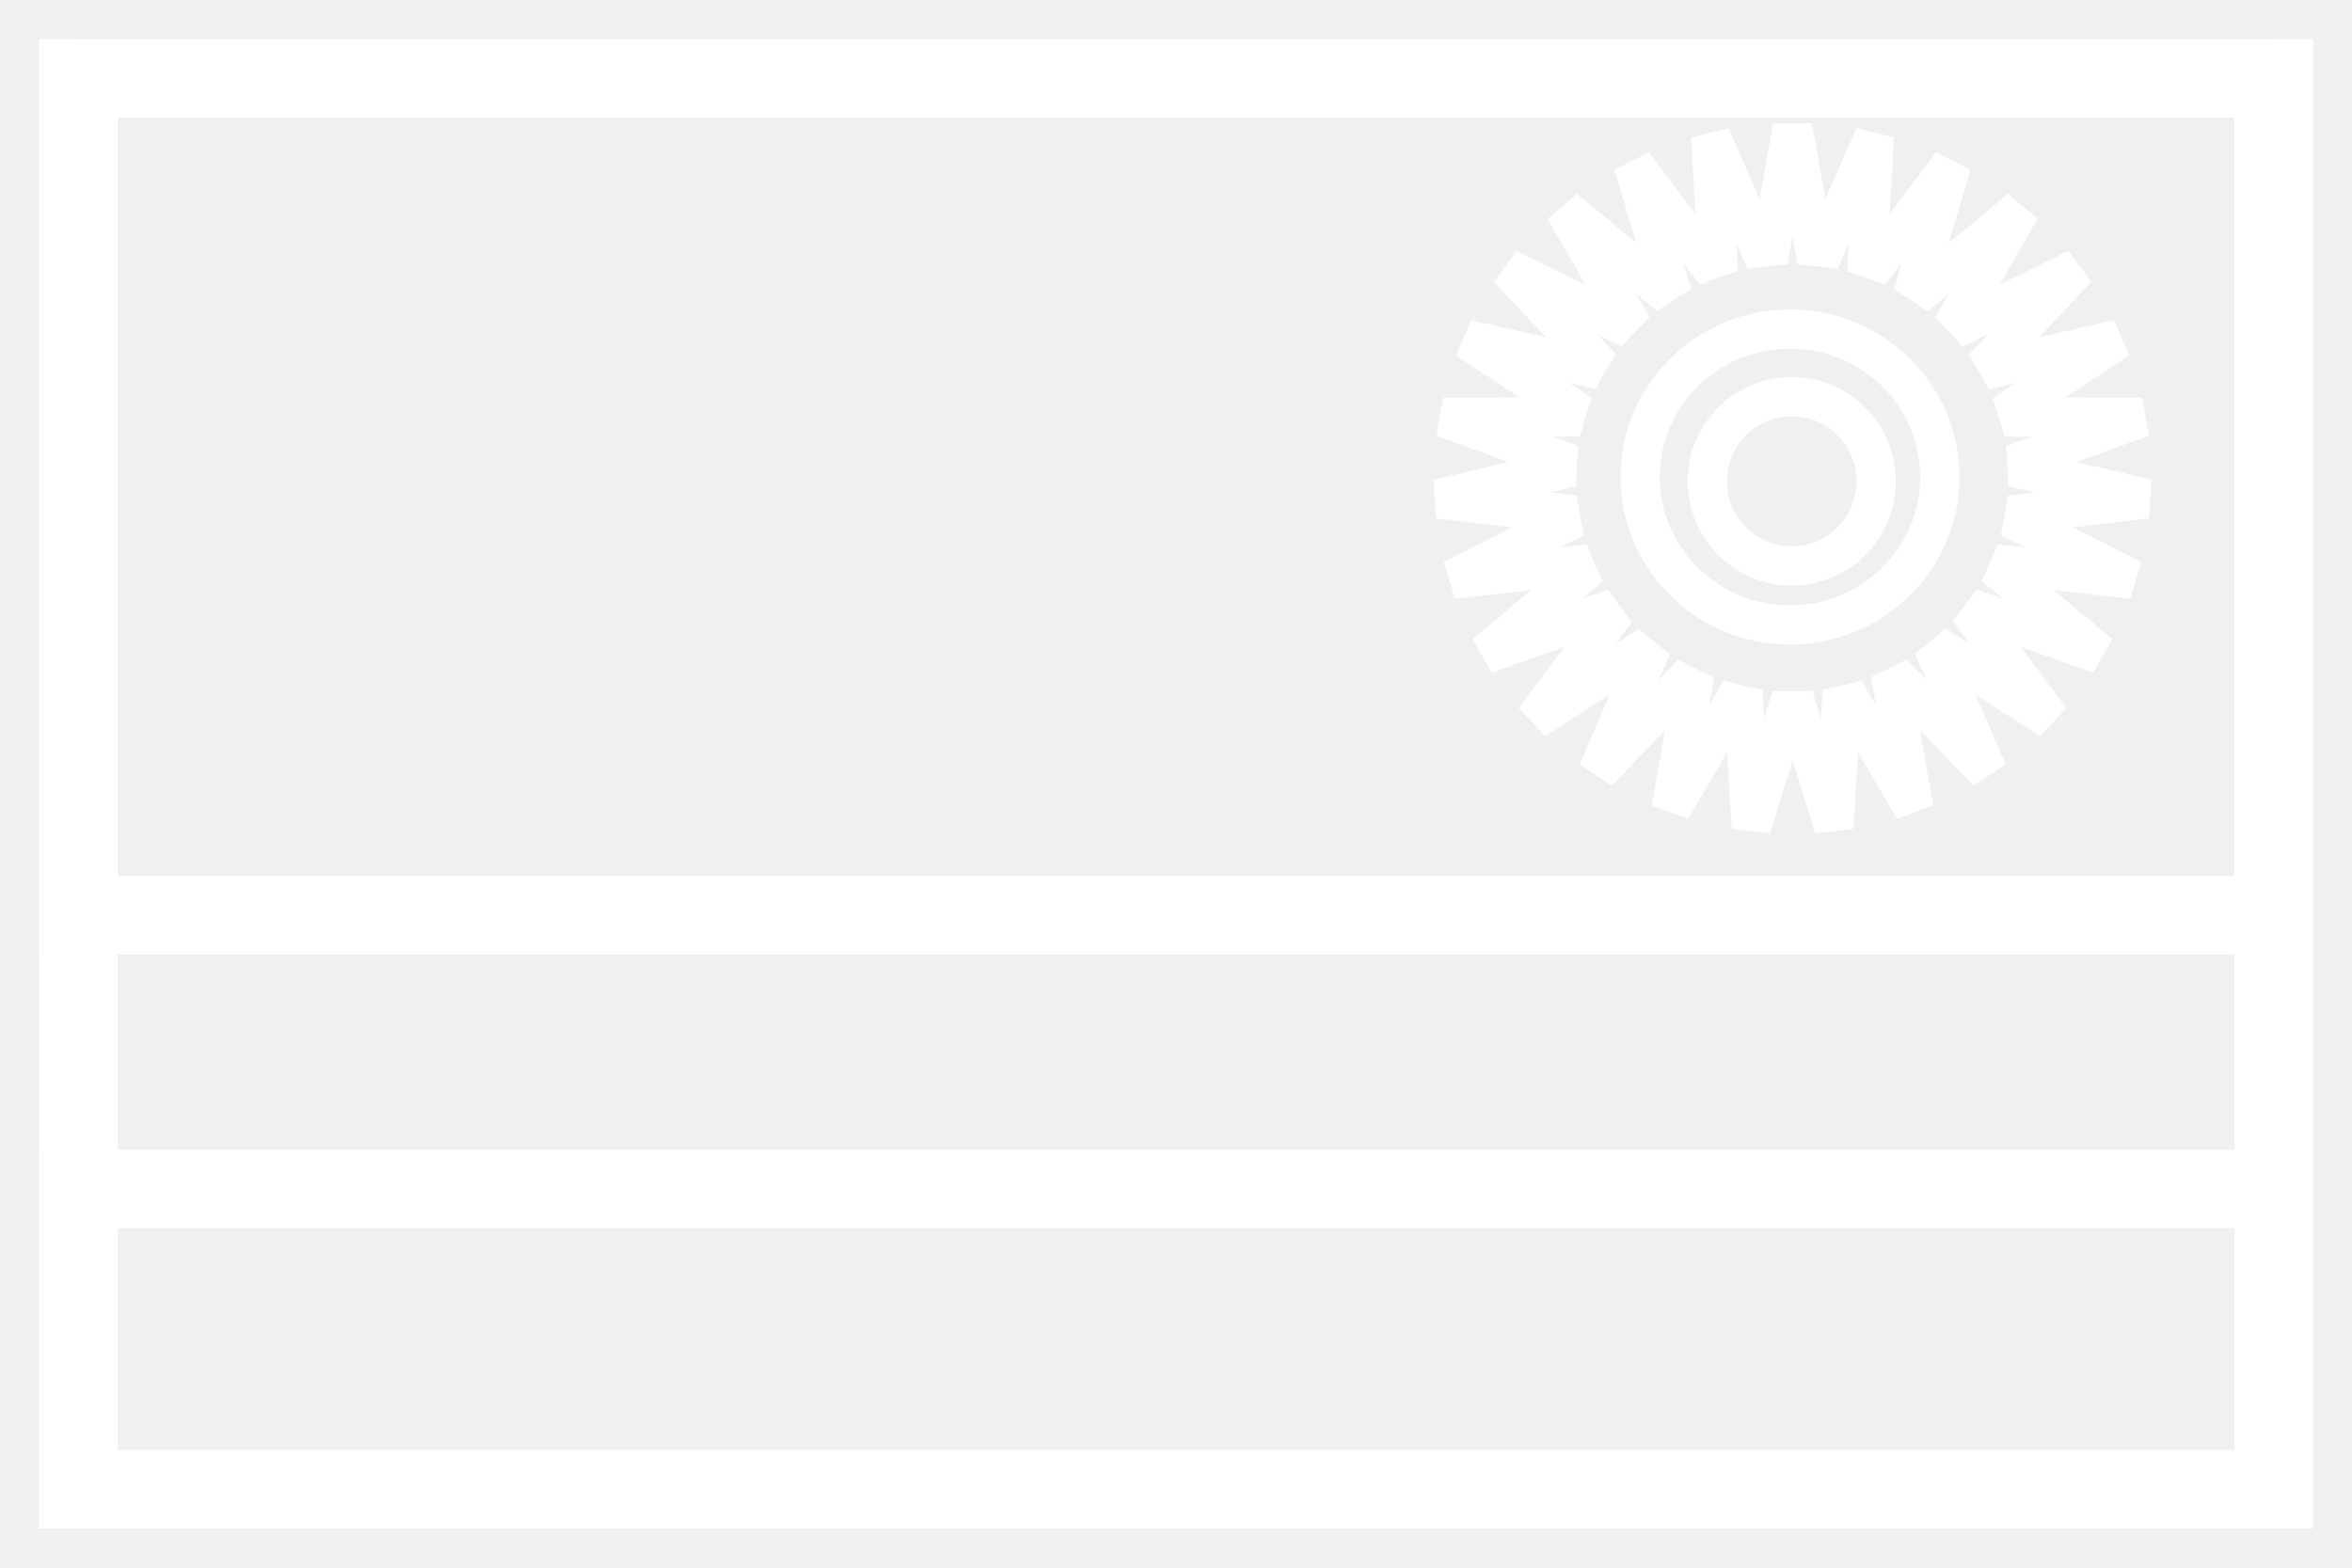
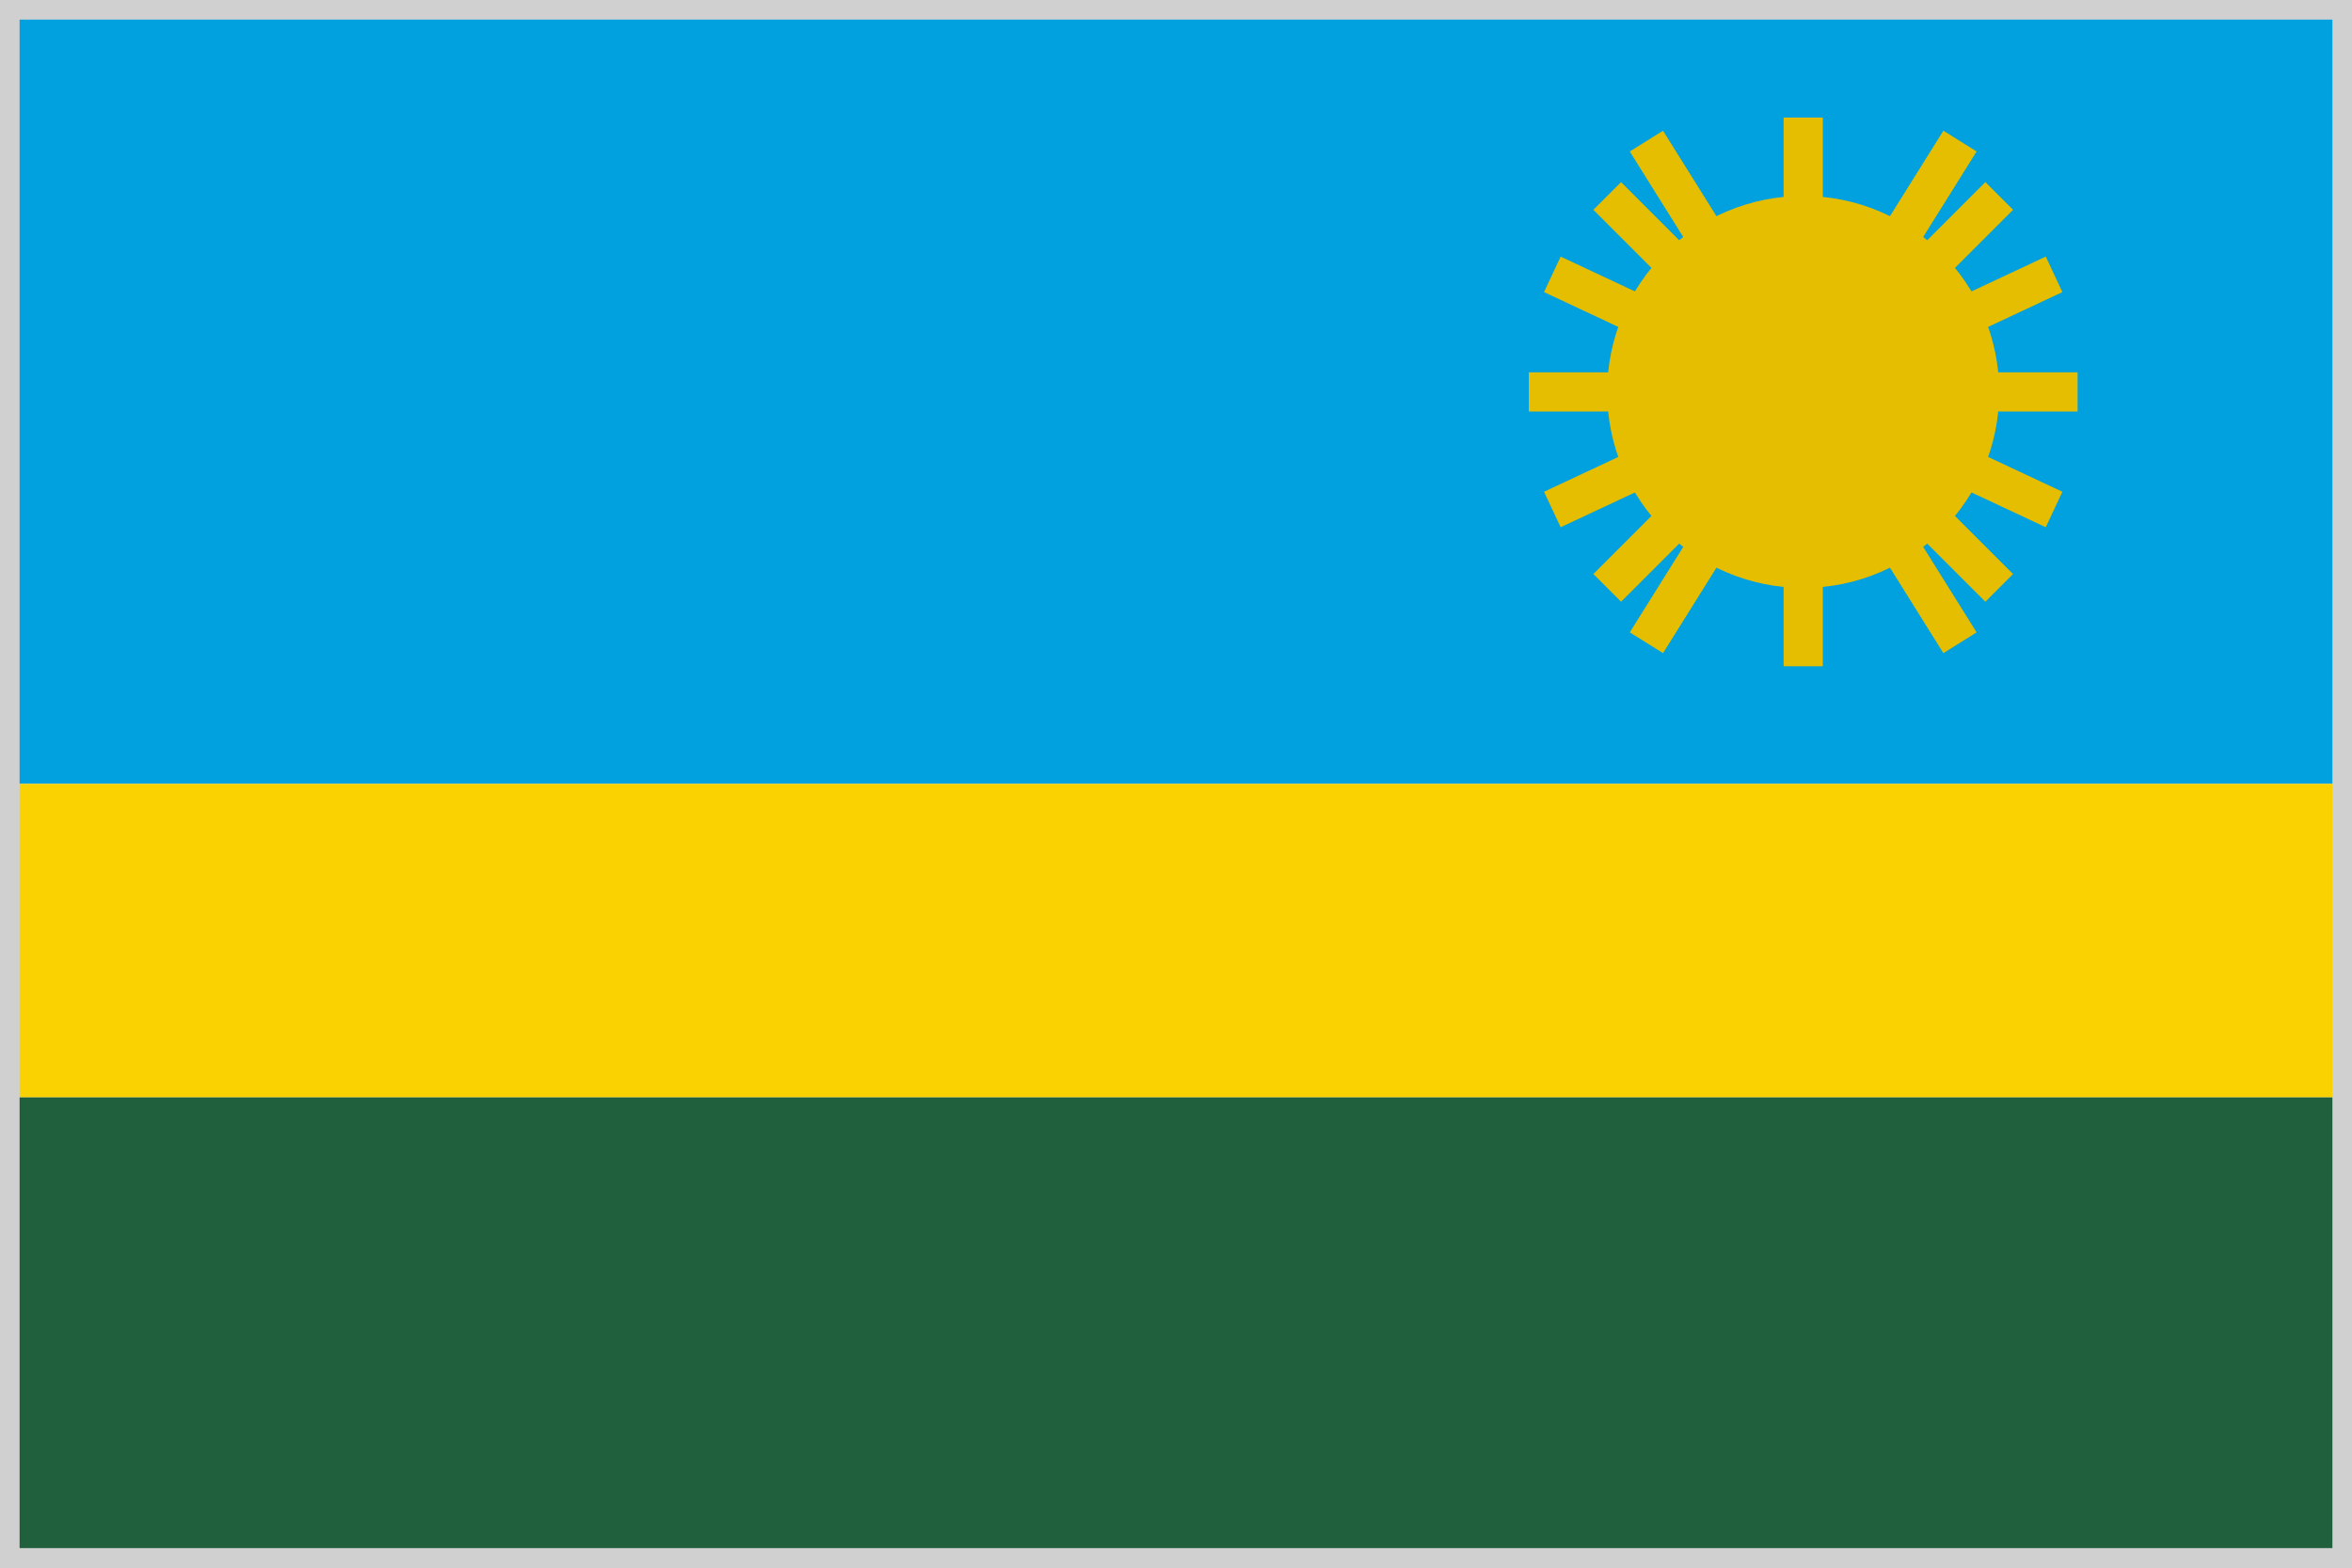
- <svg xmlns="http://www.w3.org/2000/svg" width="30" height="20" viewBox="0 0 30 20" fill="none">
-   <mask id="mask0_523_16524" style="mask-type:luminance" maskUnits="userSpaceOnUse" x="0" y="0" width="30" height="20">
-     <rect x="0.5" y="0.5" width="29" height="19" fill="white" />
-   </mask>
-   <g mask="url(#mask0_523_16524)">
-     <path fill-rule="evenodd" clip-rule="evenodd" d="M0.5 -1.735V11.676H29.5V-1.735H0.5Z" stroke="white" />
-     <path fill-rule="evenodd" clip-rule="evenodd" d="M0.5 15.169V20.617H29.5V15.169H0.5Z" stroke="white" />
-     <path d="M22.934 9.068L23.173 8.995L23.118 8.814L22.928 8.818L22.934 9.068ZM22.794 9.068L22.8 8.818L22.61 8.815L22.555 8.995L22.794 9.068ZM22.339 10.559L22.089 10.574L22.578 10.632L22.339 10.559ZM22.242 9.006L22.492 8.991L22.48 8.8L22.293 8.762L22.242 9.006ZM22.105 8.975L22.167 8.732L21.985 8.686L21.89 8.848L22.105 8.975ZM21.316 10.319L21.07 10.276L21.532 10.445L21.316 10.319ZM21.583 8.788L21.83 8.831L21.863 8.642L21.689 8.562L21.583 8.788ZM21.456 8.725L21.572 8.504L21.406 8.417L21.276 8.552L21.456 8.725ZM20.377 9.851L20.148 9.752L20.558 10.024L20.377 9.851ZM20.992 8.425L21.222 8.524L21.298 8.347L21.147 8.228L20.992 8.425ZM20.882 8.334L21.046 8.145L20.904 8.022L20.746 8.124L20.882 8.334ZM19.572 9.182L19.372 9.032L19.708 9.392L19.572 9.182ZM20.501 7.937L20.702 8.086L20.817 7.932L20.697 7.781L20.501 7.937ZM20.414 7.822L20.617 7.676L20.507 7.523L20.33 7.586L20.414 7.822ZM18.945 8.346L18.784 8.155L19.029 8.582L18.945 8.346ZM20.136 7.349L20.296 7.541L20.444 7.417L20.362 7.243L20.136 7.349ZM20.077 7.216L20.308 7.121L20.237 6.946L20.049 6.967L20.077 7.216ZM18.529 7.39L18.416 7.167L18.557 7.638L18.529 7.39ZM19.918 6.693L20.03 6.916L20.201 6.83L20.163 6.643L19.918 6.693ZM19.892 6.548L20.139 6.51L20.11 6.323L19.922 6.3L19.892 6.548ZM18.346 6.364L18.288 6.121L18.317 6.612L18.346 6.364ZM19.859 6.004L19.917 6.247L20.103 6.203L20.109 6.012L19.859 6.004ZM19.868 5.857L20.117 5.877L20.132 5.687L19.953 5.622L19.868 5.857ZM18.407 5.324L18.407 5.074L18.322 5.559L18.407 5.324ZM19.962 5.319L19.963 5.569L20.153 5.569L20.203 5.386L19.962 5.319ZM20.005 5.178L20.242 5.256L20.302 5.074L20.142 4.969L20.005 5.178ZM18.709 4.327L18.765 4.083L18.572 4.536L18.709 4.327ZM20.223 4.677L20.167 4.921L20.351 4.963L20.442 4.798L20.223 4.677ZM20.298 4.55L20.51 4.681L20.611 4.517L20.479 4.378L20.298 4.55ZM19.234 3.425L19.345 3.201L19.052 3.596L19.234 3.425ZM20.627 4.113L20.517 4.337L20.686 4.42L20.812 4.281L20.627 4.113ZM20.729 4.006L20.906 4.183L21.042 4.047L20.946 3.881L20.729 4.006ZM19.955 2.667L20.114 2.474L19.739 2.792L19.955 2.667ZM21.151 3.656L20.992 3.848L21.137 3.968L21.293 3.862L21.151 3.656ZM21.275 3.575L21.406 3.788L21.569 3.687L21.515 3.504L21.275 3.575ZM20.833 2.095L21.032 1.944L20.593 2.166L20.833 2.095ZM21.768 3.331L21.568 3.481L21.682 3.632L21.858 3.564L21.768 3.331ZM21.906 3.281L21.985 3.518L22.166 3.458L22.156 3.267L21.906 3.281ZM21.82 1.739L22.049 1.638L21.571 1.752L21.82 1.739ZM22.443 3.156L22.214 3.257L22.29 3.43L22.477 3.404L22.443 3.156ZM22.588 3.14L22.61 3.389L22.8 3.372L22.834 3.185L22.588 3.14ZM22.864 1.618L23.11 1.573L22.618 1.573L22.864 1.618ZM23.14 3.141L22.894 3.186L22.928 3.373L23.117 3.39L23.14 3.141ZM23.285 3.158L23.25 3.405L23.438 3.432L23.514 3.258L23.285 3.158ZM23.908 1.739L24.158 1.752L23.679 1.638L23.908 1.739ZM23.822 3.285L23.573 3.271L23.562 3.461L23.743 3.522L23.822 3.285ZM23.958 3.334L23.867 3.567L24.044 3.636L24.158 3.485L23.958 3.334ZM24.895 2.095L25.135 2.166L24.696 1.944L24.895 2.095ZM24.452 3.581L24.212 3.509L24.158 3.692L24.32 3.793L24.452 3.581ZM24.572 3.66L24.43 3.865L24.586 3.973L24.731 3.852L24.572 3.66ZM25.773 2.667L25.99 2.792L25.614 2.474L25.773 2.667ZM24.995 4.013L24.779 3.888L24.683 4.053L24.818 4.189L24.995 4.013ZM25.094 4.116L24.909 4.284L25.035 4.424L25.204 4.34L25.094 4.116ZM26.494 3.425L26.676 3.596L26.384 3.201L26.494 3.425ZM25.424 4.556L25.243 4.385L25.111 4.524L25.211 4.687L25.424 4.556ZM25.496 4.68L25.277 4.8L25.368 4.966L25.552 4.923L25.496 4.68ZM27.02 4.327L27.157 4.536L26.963 4.083L27.02 4.327ZM25.715 5.184L25.578 4.975L25.418 5.079L25.477 5.261L25.715 5.184ZM25.756 5.319L25.515 5.385L25.565 5.569L25.755 5.569L25.756 5.319ZM27.321 5.324L27.407 5.559L27.322 5.074L27.321 5.324ZM25.85 5.86L25.765 5.626L25.586 5.691L25.601 5.88L25.85 5.86ZM25.858 6.001L25.608 6.009L25.615 6.2L25.8 6.244L25.858 6.001ZM27.382 6.364L27.412 6.612L27.44 6.121L27.382 6.364ZM25.826 6.55L25.796 6.301L25.607 6.324L25.578 6.512L25.826 6.55ZM25.801 6.688L25.556 6.638L25.518 6.826L25.689 6.911L25.801 6.688ZM27.2 7.39L27.172 7.638L27.312 7.167L27.2 7.39ZM25.641 7.214L25.669 6.966L25.481 6.945L25.41 7.12L25.641 7.214ZM25.585 7.343L25.358 7.237L25.277 7.411L25.424 7.534L25.585 7.343ZM26.784 8.346L26.7 8.582L26.944 8.155L26.784 8.346ZM25.306 7.819L25.39 7.583L25.213 7.52L25.103 7.673L25.306 7.819ZM25.222 7.93L25.026 7.774L24.907 7.925L25.022 8.079L25.222 7.93ZM26.156 9.182L26.02 9.392L26.357 9.032L26.156 9.182ZM24.84 8.33L24.976 8.12L24.818 8.018L24.676 8.141L24.84 8.33ZM24.733 8.419L24.578 8.223L24.428 8.342L24.504 8.518L24.733 8.419ZM25.351 9.851L25.171 10.024L25.581 9.752L25.351 9.851ZM24.269 8.722L24.449 8.549L24.319 8.412L24.152 8.5L24.269 8.722ZM24.144 8.784L24.038 8.557L23.865 8.639L23.898 8.827L24.144 8.784ZM24.412 10.319L24.197 10.445L24.658 10.276L24.412 10.319ZM23.622 8.972L23.837 8.846L23.742 8.683L23.559 8.73L23.622 8.972ZM23.486 9.004L23.435 8.759L23.248 8.799L23.237 8.989L23.486 9.004ZM23.39 10.559L23.151 10.632L23.639 10.574L23.39 10.559ZM22.859 9.319C22.886 9.319 22.913 9.319 22.94 9.318L22.928 8.818C22.905 8.819 22.882 8.819 22.859 8.819V9.319ZM22.789 9.318C22.812 9.319 22.836 9.319 22.859 9.319V8.819C22.839 8.819 22.819 8.819 22.8 8.818L22.789 9.318ZM22.578 10.632L23.033 9.141L22.555 8.995L22.1 10.486L22.578 10.632ZM21.993 9.022L22.089 10.574L22.588 10.543L22.492 8.991L21.993 9.022ZM22.043 9.217C22.092 9.229 22.142 9.241 22.192 9.251L22.293 8.762C22.251 8.753 22.209 8.743 22.167 8.732L22.043 9.217ZM21.532 10.445L22.321 9.101L21.89 8.848L21.101 10.192L21.532 10.445ZM21.337 8.745L21.07 10.276L21.563 10.362L21.83 8.831L21.337 8.745ZM21.34 8.947C21.385 8.97 21.431 8.993 21.478 9.015L21.689 8.562C21.649 8.543 21.61 8.524 21.572 8.504L21.34 8.947ZM20.558 10.024L21.637 8.898L21.276 8.552L20.197 9.678L20.558 10.024ZM20.763 8.326L20.148 9.752L20.607 9.95L21.222 8.524L20.763 8.326ZM20.718 8.523C20.758 8.557 20.797 8.589 20.838 8.621L21.147 8.228C21.113 8.201 21.079 8.174 21.046 8.145L20.718 8.523ZM19.708 9.392L21.018 8.544L20.746 8.124L19.436 8.972L19.708 9.392ZM20.301 7.787L19.372 9.032L19.773 9.331L20.702 8.086L20.301 7.787ZM20.211 7.968C20.242 8.01 20.273 8.052 20.306 8.093L20.697 7.781C20.669 7.746 20.643 7.711 20.617 7.676L20.211 7.968ZM19.029 8.582L20.498 8.057L20.33 7.586L18.861 8.111L19.029 8.582ZM19.975 7.157L18.784 8.155L19.105 8.538L20.296 7.541L19.975 7.157ZM19.846 7.311C19.866 7.359 19.887 7.408 19.91 7.455L20.362 7.243C20.343 7.203 20.325 7.162 20.308 7.121L19.846 7.311ZM18.557 7.638L20.105 7.464L20.049 6.967L18.501 7.142L18.557 7.638ZM19.806 6.469L18.416 7.167L18.641 7.613L20.03 6.916L19.806 6.469ZM19.645 6.586C19.653 6.639 19.662 6.691 19.673 6.743L20.163 6.643C20.154 6.599 20.146 6.555 20.139 6.51L19.645 6.586ZM18.317 6.612L19.862 6.797L19.922 6.3L18.376 6.116L18.317 6.612ZM19.801 5.76L18.288 6.121L18.404 6.607L19.917 6.247L19.801 5.76ZM19.618 5.836C19.614 5.889 19.611 5.942 19.609 5.996L20.109 6.012C20.111 5.966 20.113 5.922 20.117 5.877L19.618 5.836ZM18.322 5.559L19.782 6.092L19.953 5.622L18.493 5.09L18.322 5.559ZM19.961 5.069L18.407 5.074L18.408 5.574L19.963 5.569L19.961 5.069ZM19.767 5.1C19.751 5.15 19.735 5.202 19.721 5.253L20.203 5.386C20.215 5.342 20.228 5.299 20.242 5.256L19.767 5.1ZM18.572 4.536L19.868 5.387L20.142 4.969L18.846 4.118L18.572 4.536ZM20.279 4.434L18.765 4.083L18.652 4.57L20.167 4.921L20.279 4.434ZM20.085 4.418C20.057 4.463 20.03 4.51 20.004 4.557L20.442 4.798C20.464 4.758 20.487 4.719 20.51 4.681L20.085 4.418ZM19.052 3.596L20.116 4.721L20.479 4.378L19.416 3.253L19.052 3.596ZM20.738 3.888L19.345 3.201L19.123 3.649L20.517 4.337L20.738 3.888ZM20.553 3.829C20.515 3.866 20.478 3.905 20.442 3.944L20.812 4.281C20.843 4.247 20.874 4.215 20.906 4.183L20.553 3.829ZM19.739 2.792L20.513 4.131L20.946 3.881L20.172 2.542L19.739 2.792ZM21.311 3.463L20.114 2.474L19.796 2.86L20.992 3.848L21.311 3.463ZM21.144 3.362C21.098 3.39 21.054 3.419 21.01 3.449L21.293 3.862C21.33 3.836 21.368 3.812 21.406 3.788L21.144 3.362ZM20.593 2.166L21.035 3.647L21.515 3.504L21.073 2.023L20.593 2.166ZM21.967 3.18L21.032 1.944L20.634 2.246L21.568 3.481L21.967 3.18ZM21.828 3.044C21.777 3.06 21.727 3.078 21.678 3.097L21.858 3.564C21.9 3.548 21.942 3.533 21.985 3.518L21.828 3.044ZM21.571 1.752L21.657 3.295L22.156 3.267L22.07 1.725L21.571 1.752ZM22.672 3.056L22.049 1.638L21.592 1.839L22.214 3.257L22.672 3.056ZM22.566 2.891C22.514 2.896 22.461 2.902 22.409 2.909L22.477 3.404C22.521 3.398 22.566 3.393 22.61 3.389L22.566 2.891ZM22.618 1.573L22.342 3.096L22.834 3.185L23.11 1.662L22.618 1.573ZM23.386 3.097L23.11 1.573L22.618 1.662L22.894 3.186L23.386 3.097ZM23.32 2.91C23.268 2.903 23.216 2.897 23.163 2.892L23.117 3.39C23.162 3.394 23.206 3.399 23.25 3.405L23.32 2.91ZM23.679 1.638L23.056 3.057L23.514 3.258L24.137 1.839L23.679 1.638ZM24.072 3.298L24.158 1.752L23.658 1.725L23.573 3.271L24.072 3.298ZM24.049 3.101C24.001 3.082 23.951 3.064 23.902 3.048L23.743 3.522C23.785 3.536 23.826 3.551 23.867 3.567L24.049 3.101ZM24.696 1.944L23.759 3.183L24.158 3.485L25.095 2.246L24.696 1.944ZM24.691 3.652L25.135 2.166L24.656 2.023L24.212 3.509L24.691 3.652ZM24.714 3.454C24.671 3.424 24.628 3.396 24.584 3.368L24.32 3.793C24.357 3.816 24.394 3.84 24.43 3.865L24.714 3.454ZM25.614 2.474L24.413 3.467L24.731 3.852L25.933 2.86L25.614 2.474ZM25.212 4.138L25.99 2.792L25.557 2.542L24.779 3.888L25.212 4.138ZM25.279 3.948C25.244 3.91 25.209 3.873 25.172 3.836L24.818 4.189C24.849 4.22 24.879 4.252 24.909 4.284L25.279 3.948ZM26.384 3.201L24.983 3.892L25.204 4.34L26.605 3.649L26.384 3.201ZM25.606 4.728L26.676 3.596L26.313 3.253L25.243 4.385L25.606 4.728ZM25.715 4.559C25.69 4.514 25.664 4.469 25.637 4.425L25.211 4.687C25.234 4.724 25.256 4.762 25.277 4.8L25.715 4.559ZM26.963 4.083L25.439 4.436L25.552 4.923L27.076 4.57L26.963 4.083ZM25.852 5.392L27.157 4.536L26.883 4.118L25.578 4.975L25.852 5.392ZM25.997 5.253C25.983 5.204 25.968 5.155 25.952 5.106L25.477 5.261C25.491 5.302 25.503 5.344 25.515 5.385L25.997 5.253ZM27.322 5.074L25.756 5.069L25.755 5.569L27.32 5.574L27.322 5.074ZM25.936 6.095L27.407 5.559L27.236 5.09L25.765 5.626L25.936 6.095ZM26.108 5.993C26.107 5.942 26.104 5.891 26.1 5.84L25.601 5.88C25.605 5.923 25.607 5.966 25.608 6.009L26.108 5.993ZM27.44 6.121L25.916 5.758L25.8 6.244L27.324 6.607L27.44 6.121ZM25.855 6.798L27.412 6.612L27.353 6.116L25.796 6.301L25.855 6.798ZM26.046 6.738C26.056 6.688 26.065 6.638 26.073 6.588L25.578 6.512C25.572 6.554 25.564 6.596 25.556 6.638L26.046 6.738ZM27.312 7.167L25.913 6.464L25.689 6.911L27.088 7.613L27.312 7.167ZM25.613 7.463L27.172 7.638L27.228 7.142L25.669 6.966L25.613 7.463ZM25.811 7.448C25.833 7.403 25.853 7.356 25.872 7.309L25.41 7.12C25.393 7.159 25.376 7.198 25.358 7.237L25.811 7.448ZM26.944 8.155L25.745 7.151L25.424 7.534L26.623 8.538L26.944 8.155ZM25.222 8.054L26.7 8.582L26.868 8.111L25.39 7.583L25.222 8.054ZM25.418 8.085C25.449 8.046 25.48 8.005 25.509 7.965L25.103 7.673C25.078 7.707 25.052 7.741 25.026 7.774L25.418 8.085ZM26.357 9.032L25.422 7.78L25.022 8.079L25.956 9.331L26.357 9.032ZM24.704 8.54L26.02 9.392L26.292 8.972L24.976 8.12L24.704 8.54ZM24.889 8.615C24.928 8.583 24.966 8.551 25.004 8.518L24.676 8.141C24.644 8.169 24.611 8.196 24.578 8.223L24.889 8.615ZM25.581 9.752L24.963 8.32L24.504 8.518L25.122 9.95L25.581 9.752ZM24.088 8.894L25.171 10.024L25.532 9.678L24.449 8.549L24.088 8.894ZM24.25 9.01C24.296 8.988 24.341 8.966 24.386 8.943L24.152 8.5C24.115 8.52 24.076 8.539 24.038 8.557L24.25 9.01ZM24.658 10.276L24.39 8.741L23.898 8.827L24.166 10.362L24.658 10.276ZM23.406 9.099L24.197 10.445L24.628 10.192L23.837 8.846L23.406 9.099ZM23.538 9.249C23.587 9.238 23.636 9.227 23.685 9.214L23.559 8.73C23.518 8.741 23.477 8.751 23.435 8.759L23.538 9.249ZM23.639 10.574L23.736 9.02L23.237 8.989L23.14 10.543L23.639 10.574ZM22.695 9.141L23.151 10.632L23.629 10.486L23.173 8.995L22.695 9.141ZM24.493 6.085C24.493 6.987 23.752 7.723 22.832 7.723V8.223C24.022 8.223 24.993 7.269 24.993 6.085H24.493ZM22.832 4.448C23.752 4.448 24.493 5.184 24.493 6.085H24.993C24.993 4.902 24.022 3.948 22.832 3.948V4.448ZM21.17 6.085C21.17 5.184 21.911 4.448 22.832 4.448V3.948C21.641 3.948 20.67 4.902 20.67 6.085H21.17ZM22.832 7.723C21.911 7.723 21.17 6.987 21.17 6.085H20.67C20.67 7.269 21.641 8.223 22.832 8.223V7.723ZM22.854 7.47C23.587 7.47 24.181 6.874 24.181 6.14H23.681C23.681 6.599 23.31 6.97 22.854 6.97V7.47ZM21.527 6.14C21.527 6.874 22.12 7.47 22.854 7.47V6.97C22.397 6.97 22.027 6.599 22.027 6.14H21.527ZM22.854 4.811C22.12 4.811 21.527 5.407 21.527 6.14H22.027C22.027 5.682 22.397 5.311 22.854 5.311V4.811ZM24.181 6.14C24.181 5.407 23.587 4.811 22.854 4.811V5.311C23.31 5.311 23.681 5.682 23.681 6.14H24.181Z" fill="white" />
+ <svg xmlns="http://www.w3.org/2000/svg" width="30" height="20" viewBox="0 0 30 20">
+   <rect width="30" height="10" fill="#00A1DE" />
+   <rect y="10" width="30" height="4" fill="#FAD201" />
+   <rect y="14" width="30" height="6" fill="#20603D" />
+   <circle cx="23" cy="5" r="2.5" fill="#E5BE01" />
+   <g stroke="#E5BE01" stroke-width="0.5" fill="none">
+     <line x1="23" y1="1.5" x2="23" y2="8.5" />
+     <line x1="19.5" y1="5" x2="26.5" y2="5" />
+     <line x1="20.5" y1="2.5" x2="25.5" y2="7.5" />
+     <line x1="25.5" y1="2.5" x2="20.5" y2="7.5" />
+     <line x1="21" y1="1.8" x2="25" y2="8.2" />
+     <line x1="25" y1="1.8" x2="21" y2="8.2" />
+     <line x1="19.8" y1="3.5" x2="26.2" y2="6.5" />
+     <line x1="26.2" y1="3.5" x2="19.8" y2="6.5" />
  </g>
-   <rect x="1" y="1" width="28" height="18" stroke="white" />
+   <rect x="0" y="0" width="30" height="20" stroke="#D0D0D0" stroke-width="0.5" fill="none" />
</svg>
